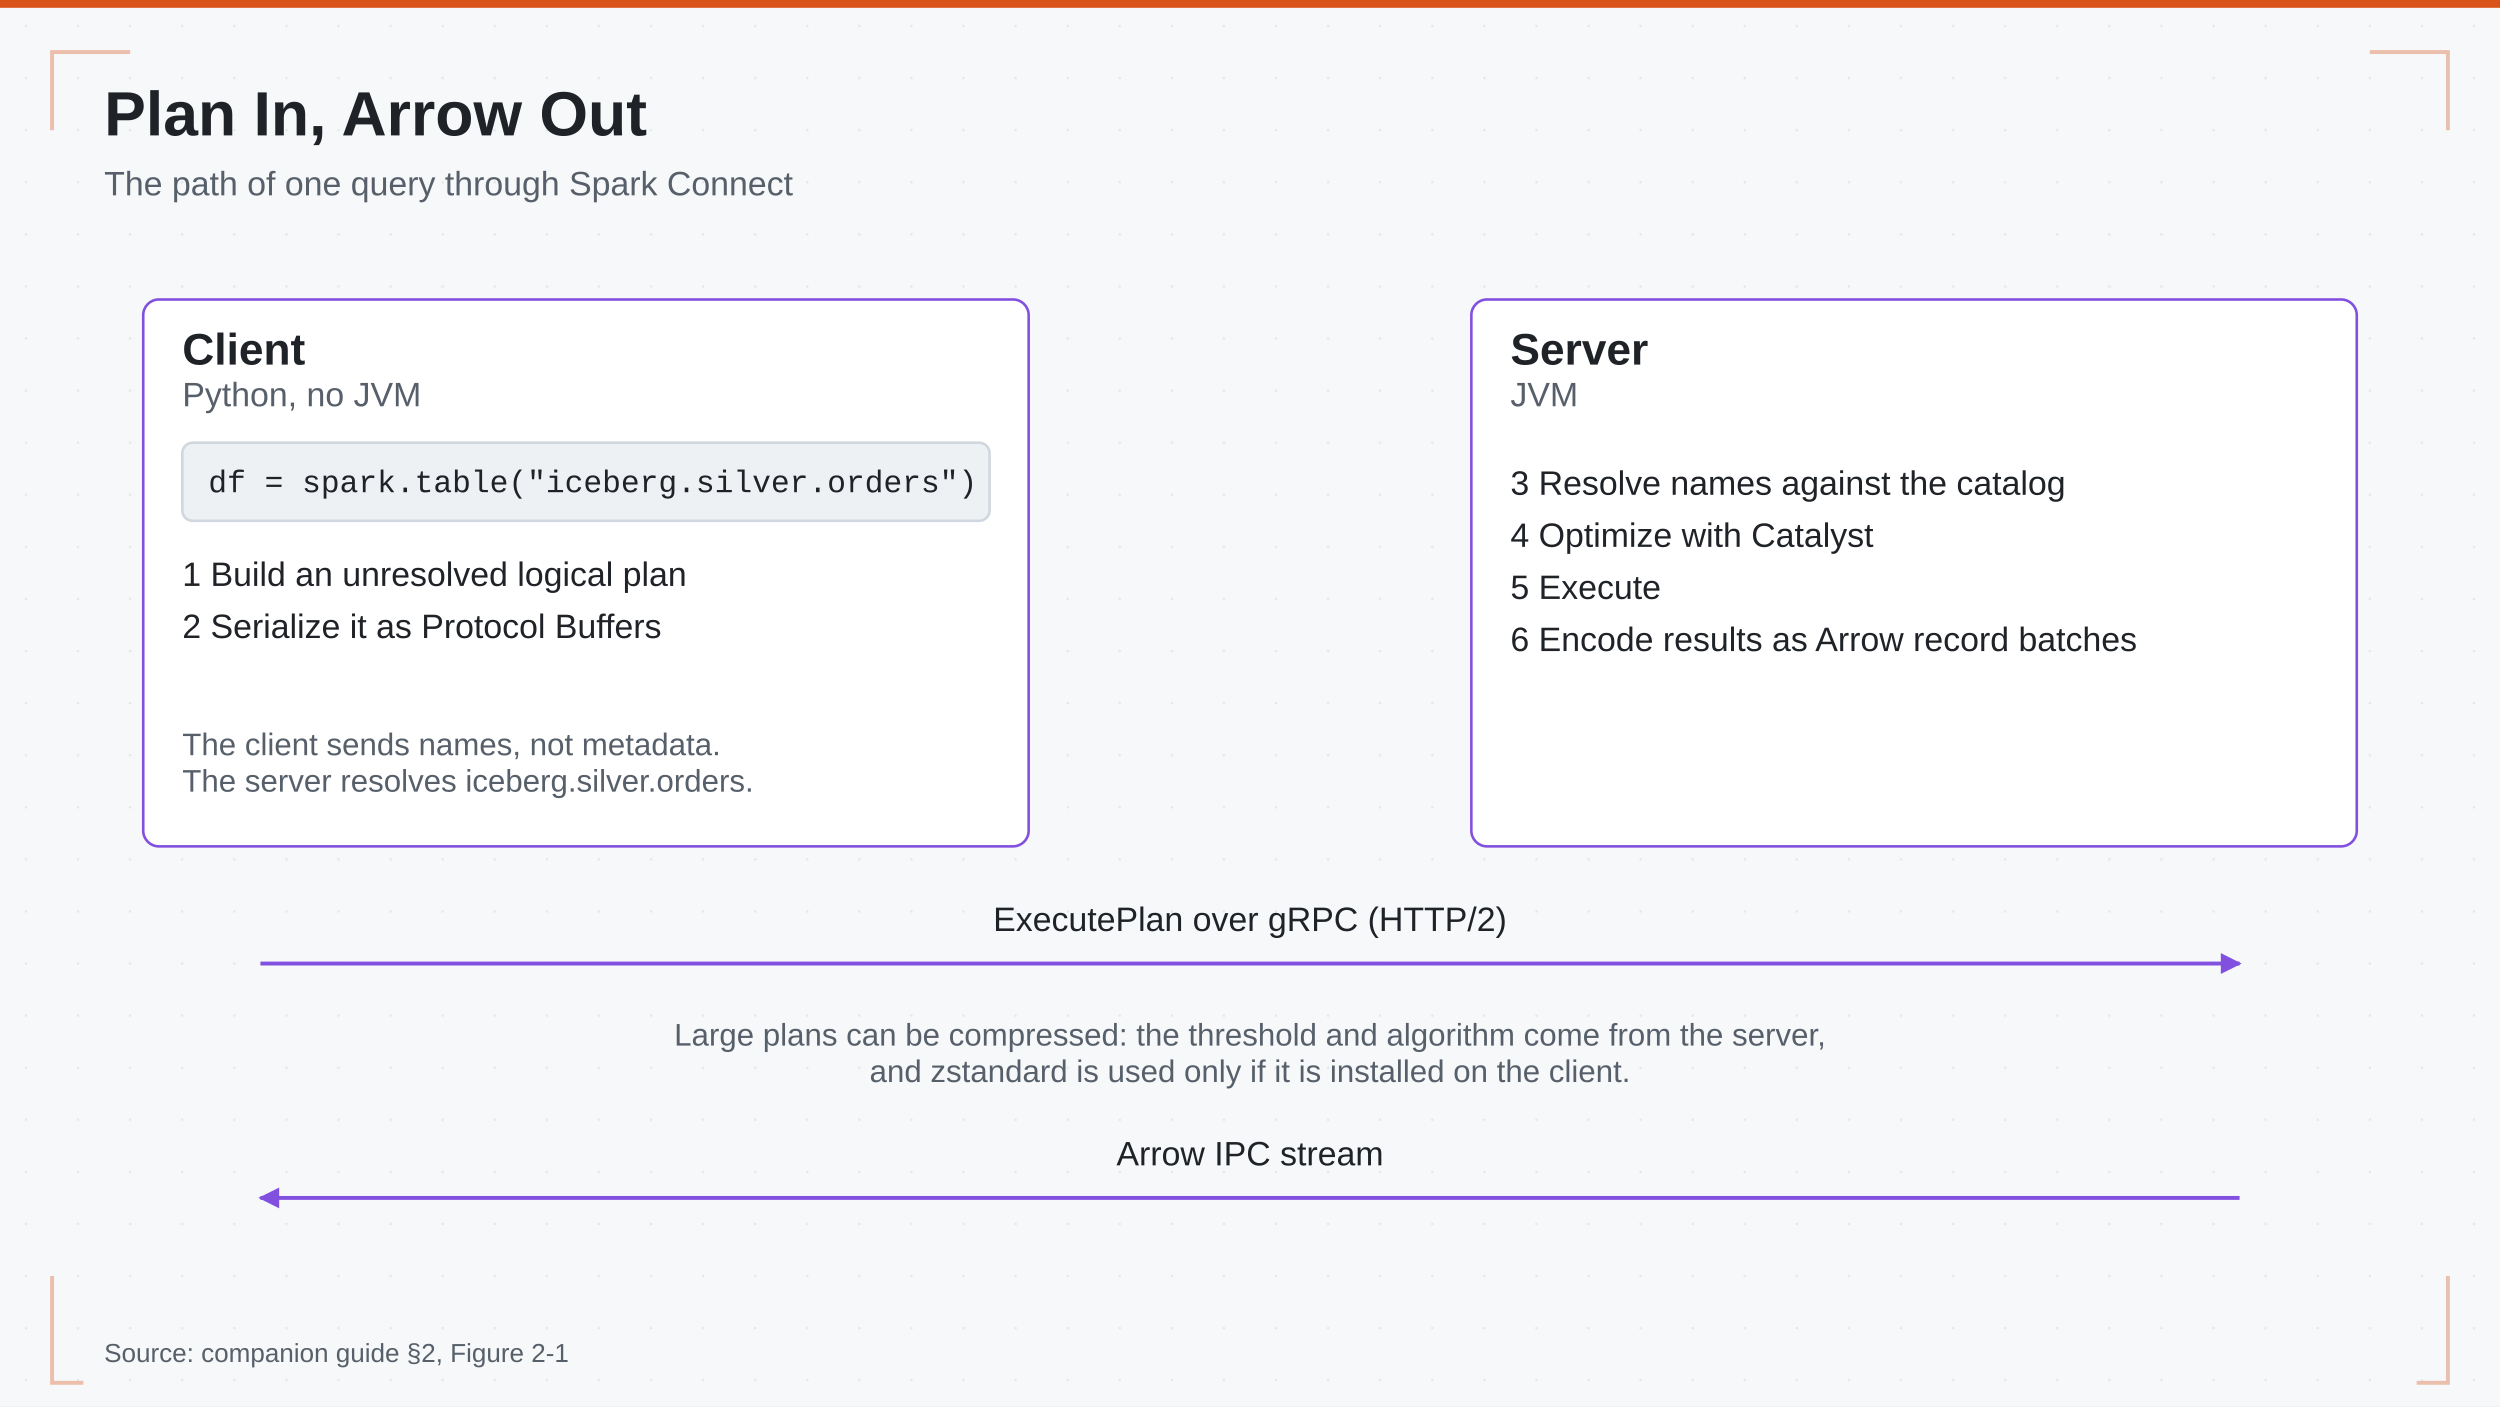
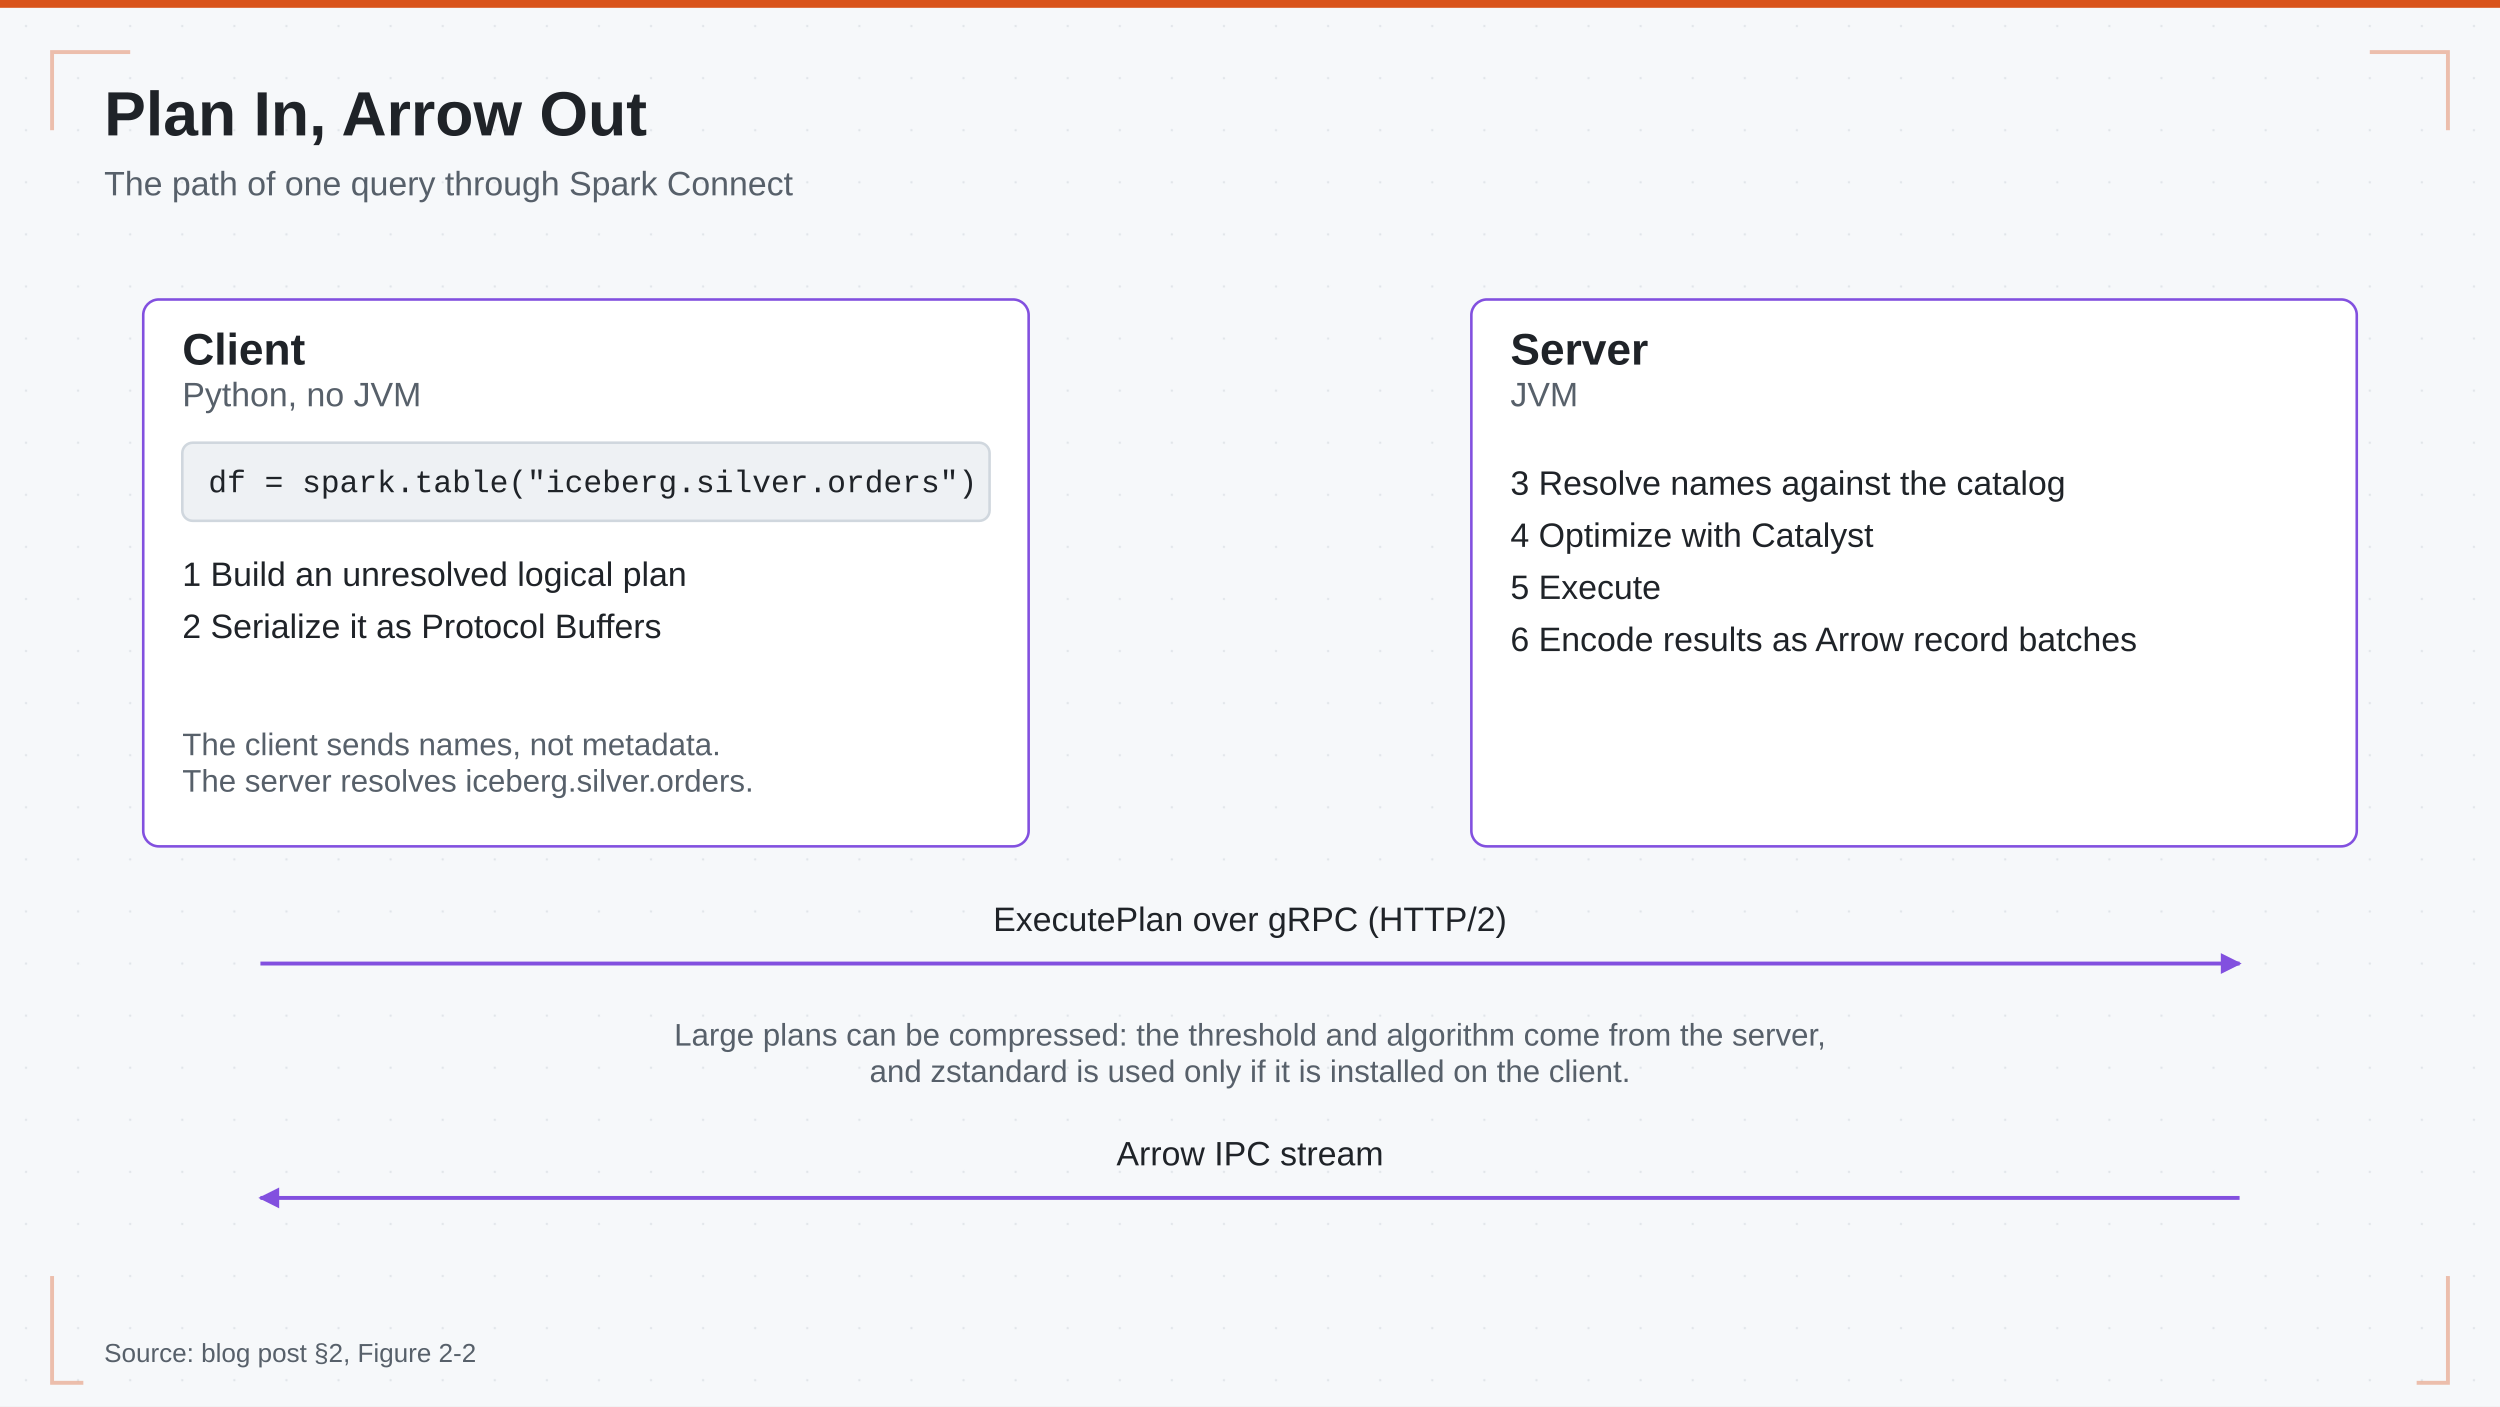
<svg xmlns="http://www.w3.org/2000/svg" width="1920" height="1080" viewBox="0 0 1920 1080" font-family="'Segoe UI', Arial, Helvetica, sans-serif">
  <defs>
    <pattern id="dots" width="40" height="40" patternUnits="userSpaceOnUse">
      <circle cx="20" cy="20" r="1" fill="#d8dee4" opacity="0.6" />
    </pattern>
    <marker id="arrowPurple" markerUnits="userSpaceOnUse" markerWidth="16" markerHeight="16" viewBox="0 0 10 10" refX="9" refY="5" orient="auto">
      <polygon points="0,0 10,5 0,10" fill="#8250df" />
    </marker>
  </defs>
  <rect x="0" y="0" width="1920" height="1080" fill="#f6f8fa" />
  <rect x="0" y="0" width="1920" height="1080" fill="url(#dots)" />
  <rect x="0" y="0" width="1920" height="6" fill="#d9531a" />
  <g stroke="#d9531a" stroke-width="3" fill="none" opacity="0.35">
    <path d="M 40 100 L 40 40 L 100 40" />
    <path d="M 1820 40 L 1880 40 L 1880 100" />
    <path d="M 40 980 L 40 1062 L 64 1062" />
    <path d="M 1880 980 L 1880 1062 L 1856 1062" />
  </g>
  <text x="80" y="104" font-size="48" font-weight="700" fill="#1f2328">Plan In, Arrow Out</text>
  <text x="80" y="150" font-size="26" fill="#57606a">The path of one query through Spark Connect</text>
  <rect x="110" y="230" width="680" height="420" rx="12" fill="#ffffff" stroke="#8250df" stroke-width="2" />
  <text x="140" y="280" font-size="34" font-weight="700" fill="#1f2328">Client</text>
  <text x="140" y="312" font-size="26" fill="#57606a">Python, no JVM</text>
  <rect x="140" y="340" width="620" height="60" rx="8" fill="#eef1f4" stroke="#d0d7de" stroke-width="2" />
  <text x="160" y="378" font-size="24" font-family="Consolas, 'Courier New', monospace" fill="#1f2328">df = spark.table("iceberg.silver.orders")</text>
  <text x="140" y="450" font-size="26" fill="#1f2328">1  Build an unresolved logical plan</text>
  <text x="140" y="490" font-size="26" fill="#1f2328">2  Serialize it as Protocol Buffers</text>
  <text x="140" y="580" font-size="24" fill="#57606a">The client sends names, not metadata.</text>
  <text x="140" y="608" font-size="24" fill="#57606a">The server resolves iceberg.silver.orders.</text>
  <rect x="1130" y="230" width="680" height="420" rx="12" fill="#ffffff" stroke="#8250df" stroke-width="2" />
  <text x="1160" y="280" font-size="34" font-weight="700" fill="#1f2328">Server</text>
  <text x="1160" y="312" font-size="26" fill="#57606a">JVM</text>
  <text x="1160" y="380" font-size="26" fill="#1f2328">3  Resolve names against the catalog</text>
  <text x="1160" y="420" font-size="26" fill="#1f2328">4  Optimize with Catalyst</text>
  <text x="1160" y="460" font-size="26" fill="#1f2328">5  Execute</text>
  <text x="1160" y="500" font-size="26" fill="#1f2328">6  Encode results as Arrow record batches</text>
  <line x1="200" y1="740" x2="1720" y2="740" stroke="#8250df" stroke-width="3" marker-end="url(#arrowPurple)" />
  <text x="960" y="715" font-size="26" fill="#1f2328" text-anchor="middle">ExecutePlan over gRPC (HTTP/2)</text>
  <text x="960" y="803" font-size="24" fill="#57606a" text-anchor="middle">Large plans can be compressed: the threshold and algorithm come from the server,</text>
  <text x="960" y="831" font-size="24" fill="#57606a" text-anchor="middle">and zstandard is used only if it is installed on the client.</text>
  <text x="960" y="895" font-size="26" fill="#1f2328" text-anchor="middle">Arrow IPC stream</text>
  <line x1="1720" y1="920" x2="200" y2="920" stroke="#8250df" stroke-width="3" marker-end="url(#arrowPurple)" />
-   <text x="80" y="1046" font-size="20" fill="#57606a">Source: companion guide §2, Figure 2-1</text>
+   <text x="80" y="1046" font-size="20" fill="#57606a">Source: blog post §2, Figure 2-2</text>
</svg>
